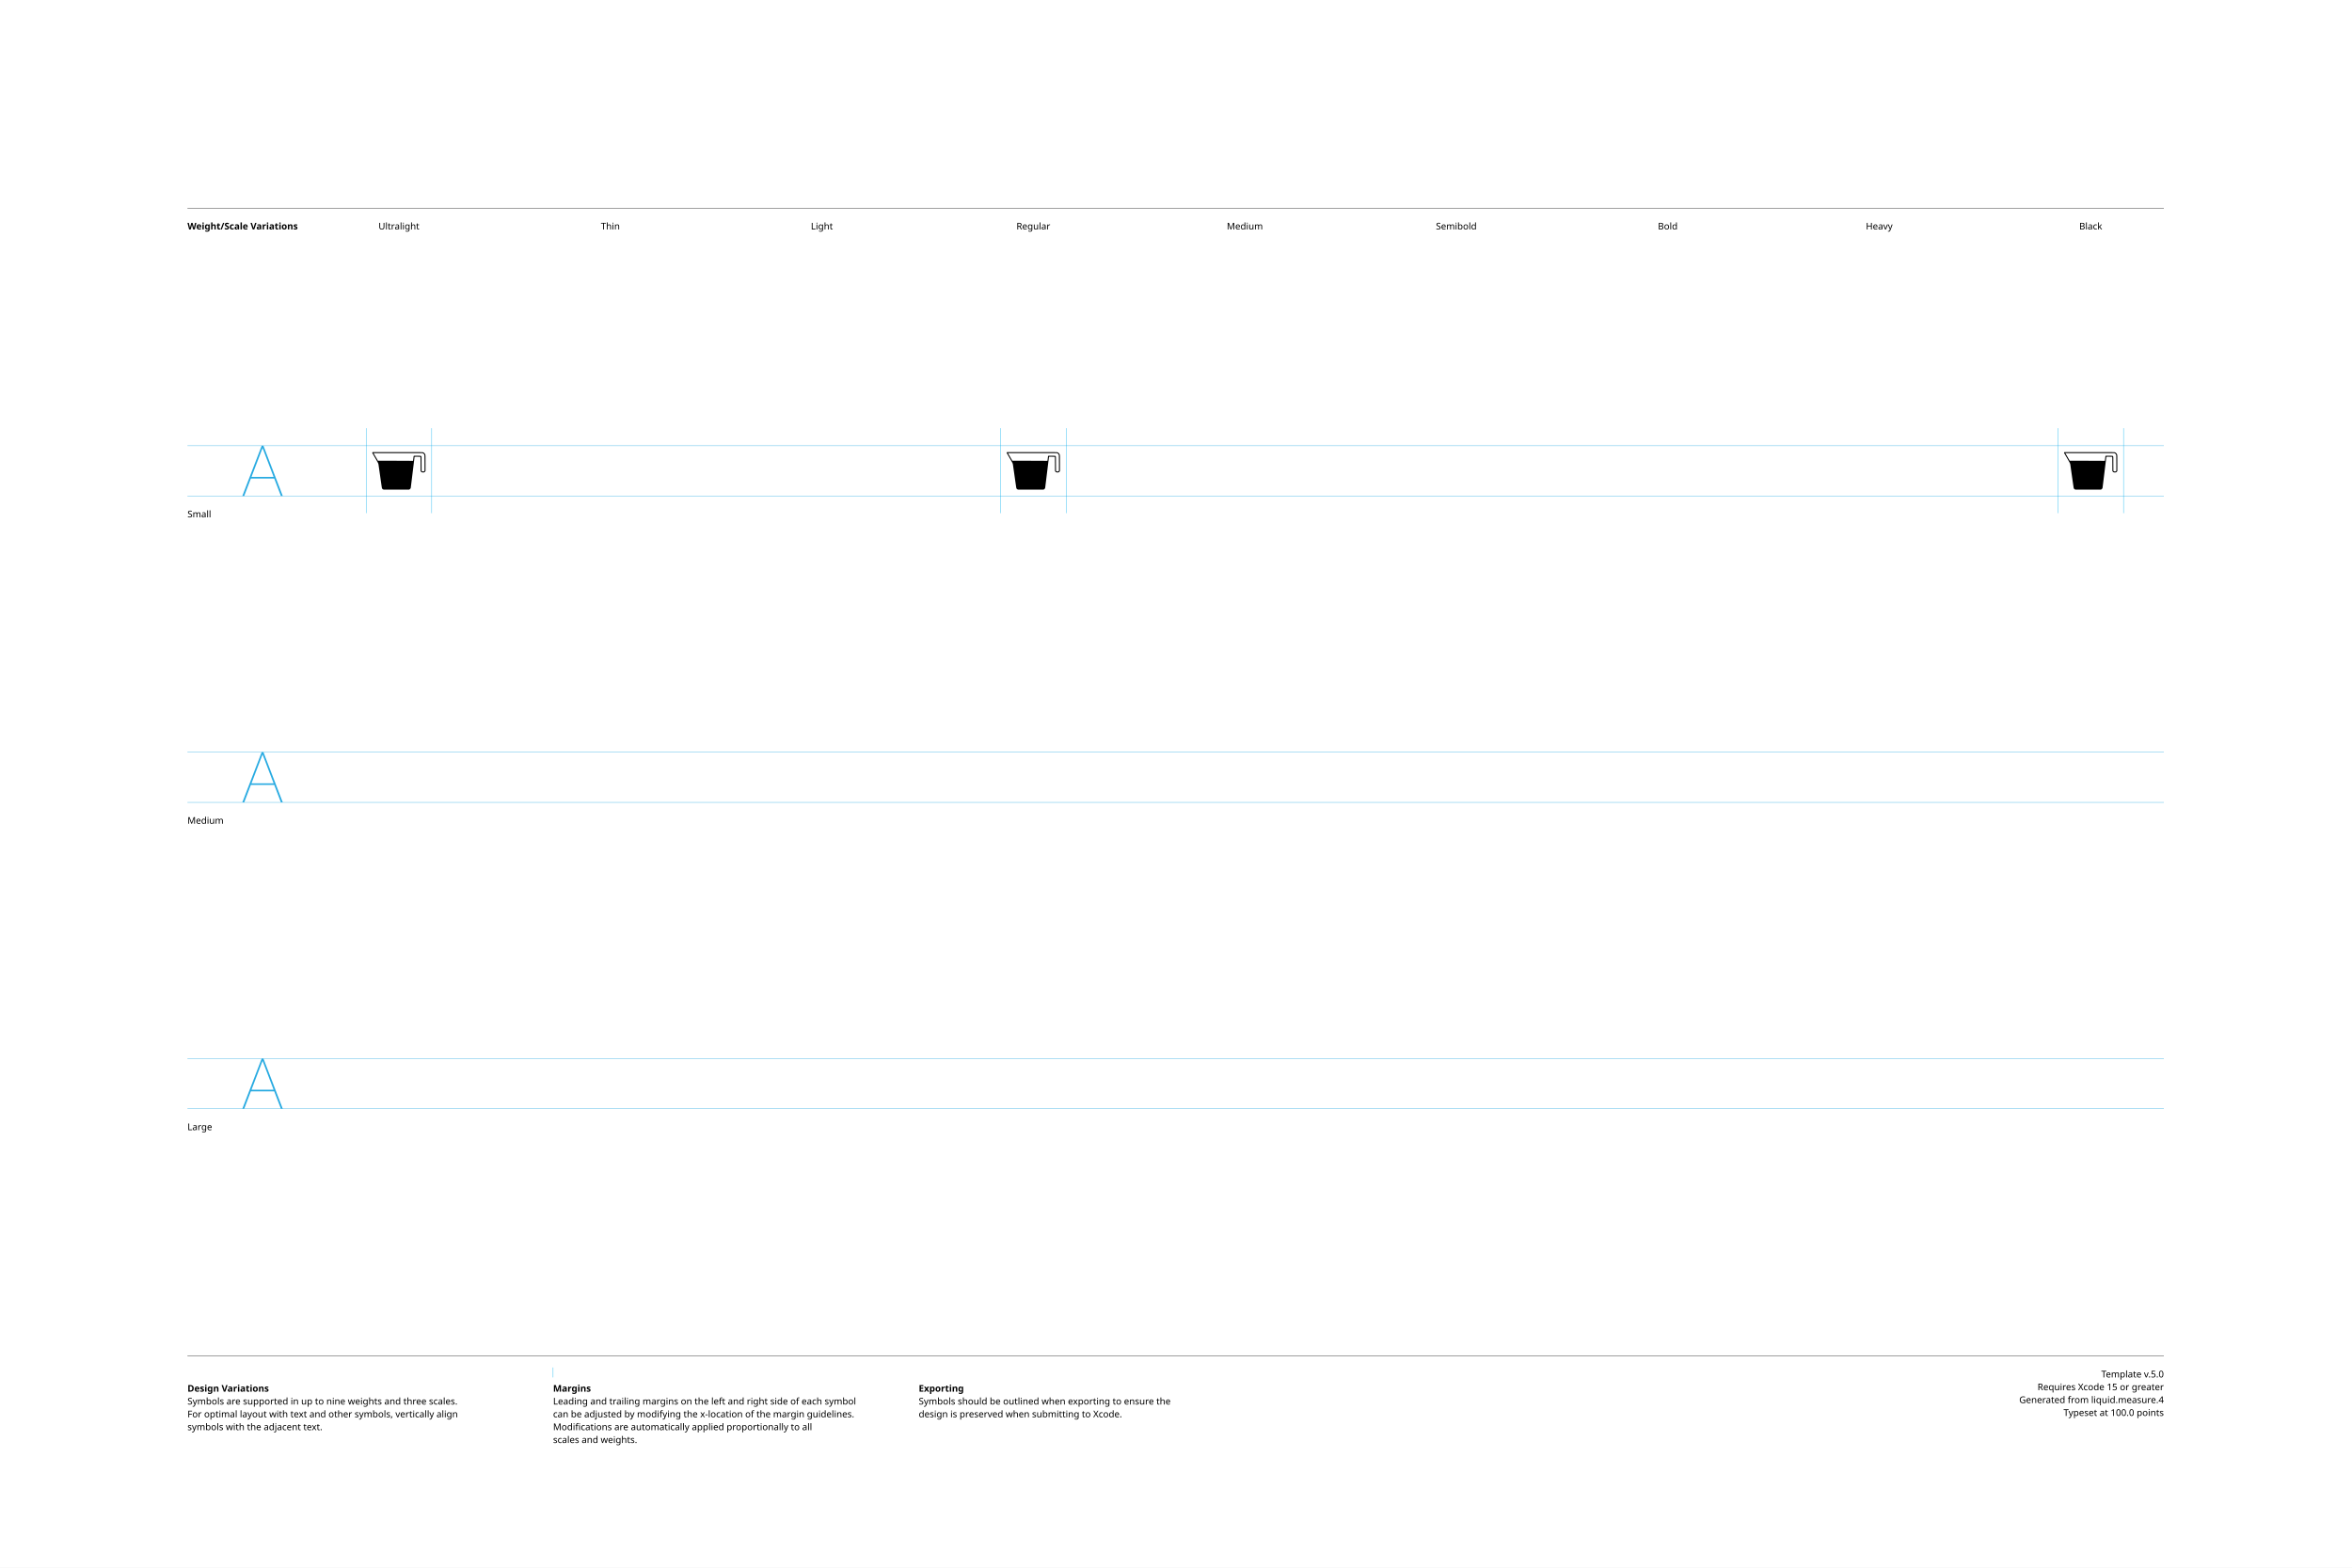
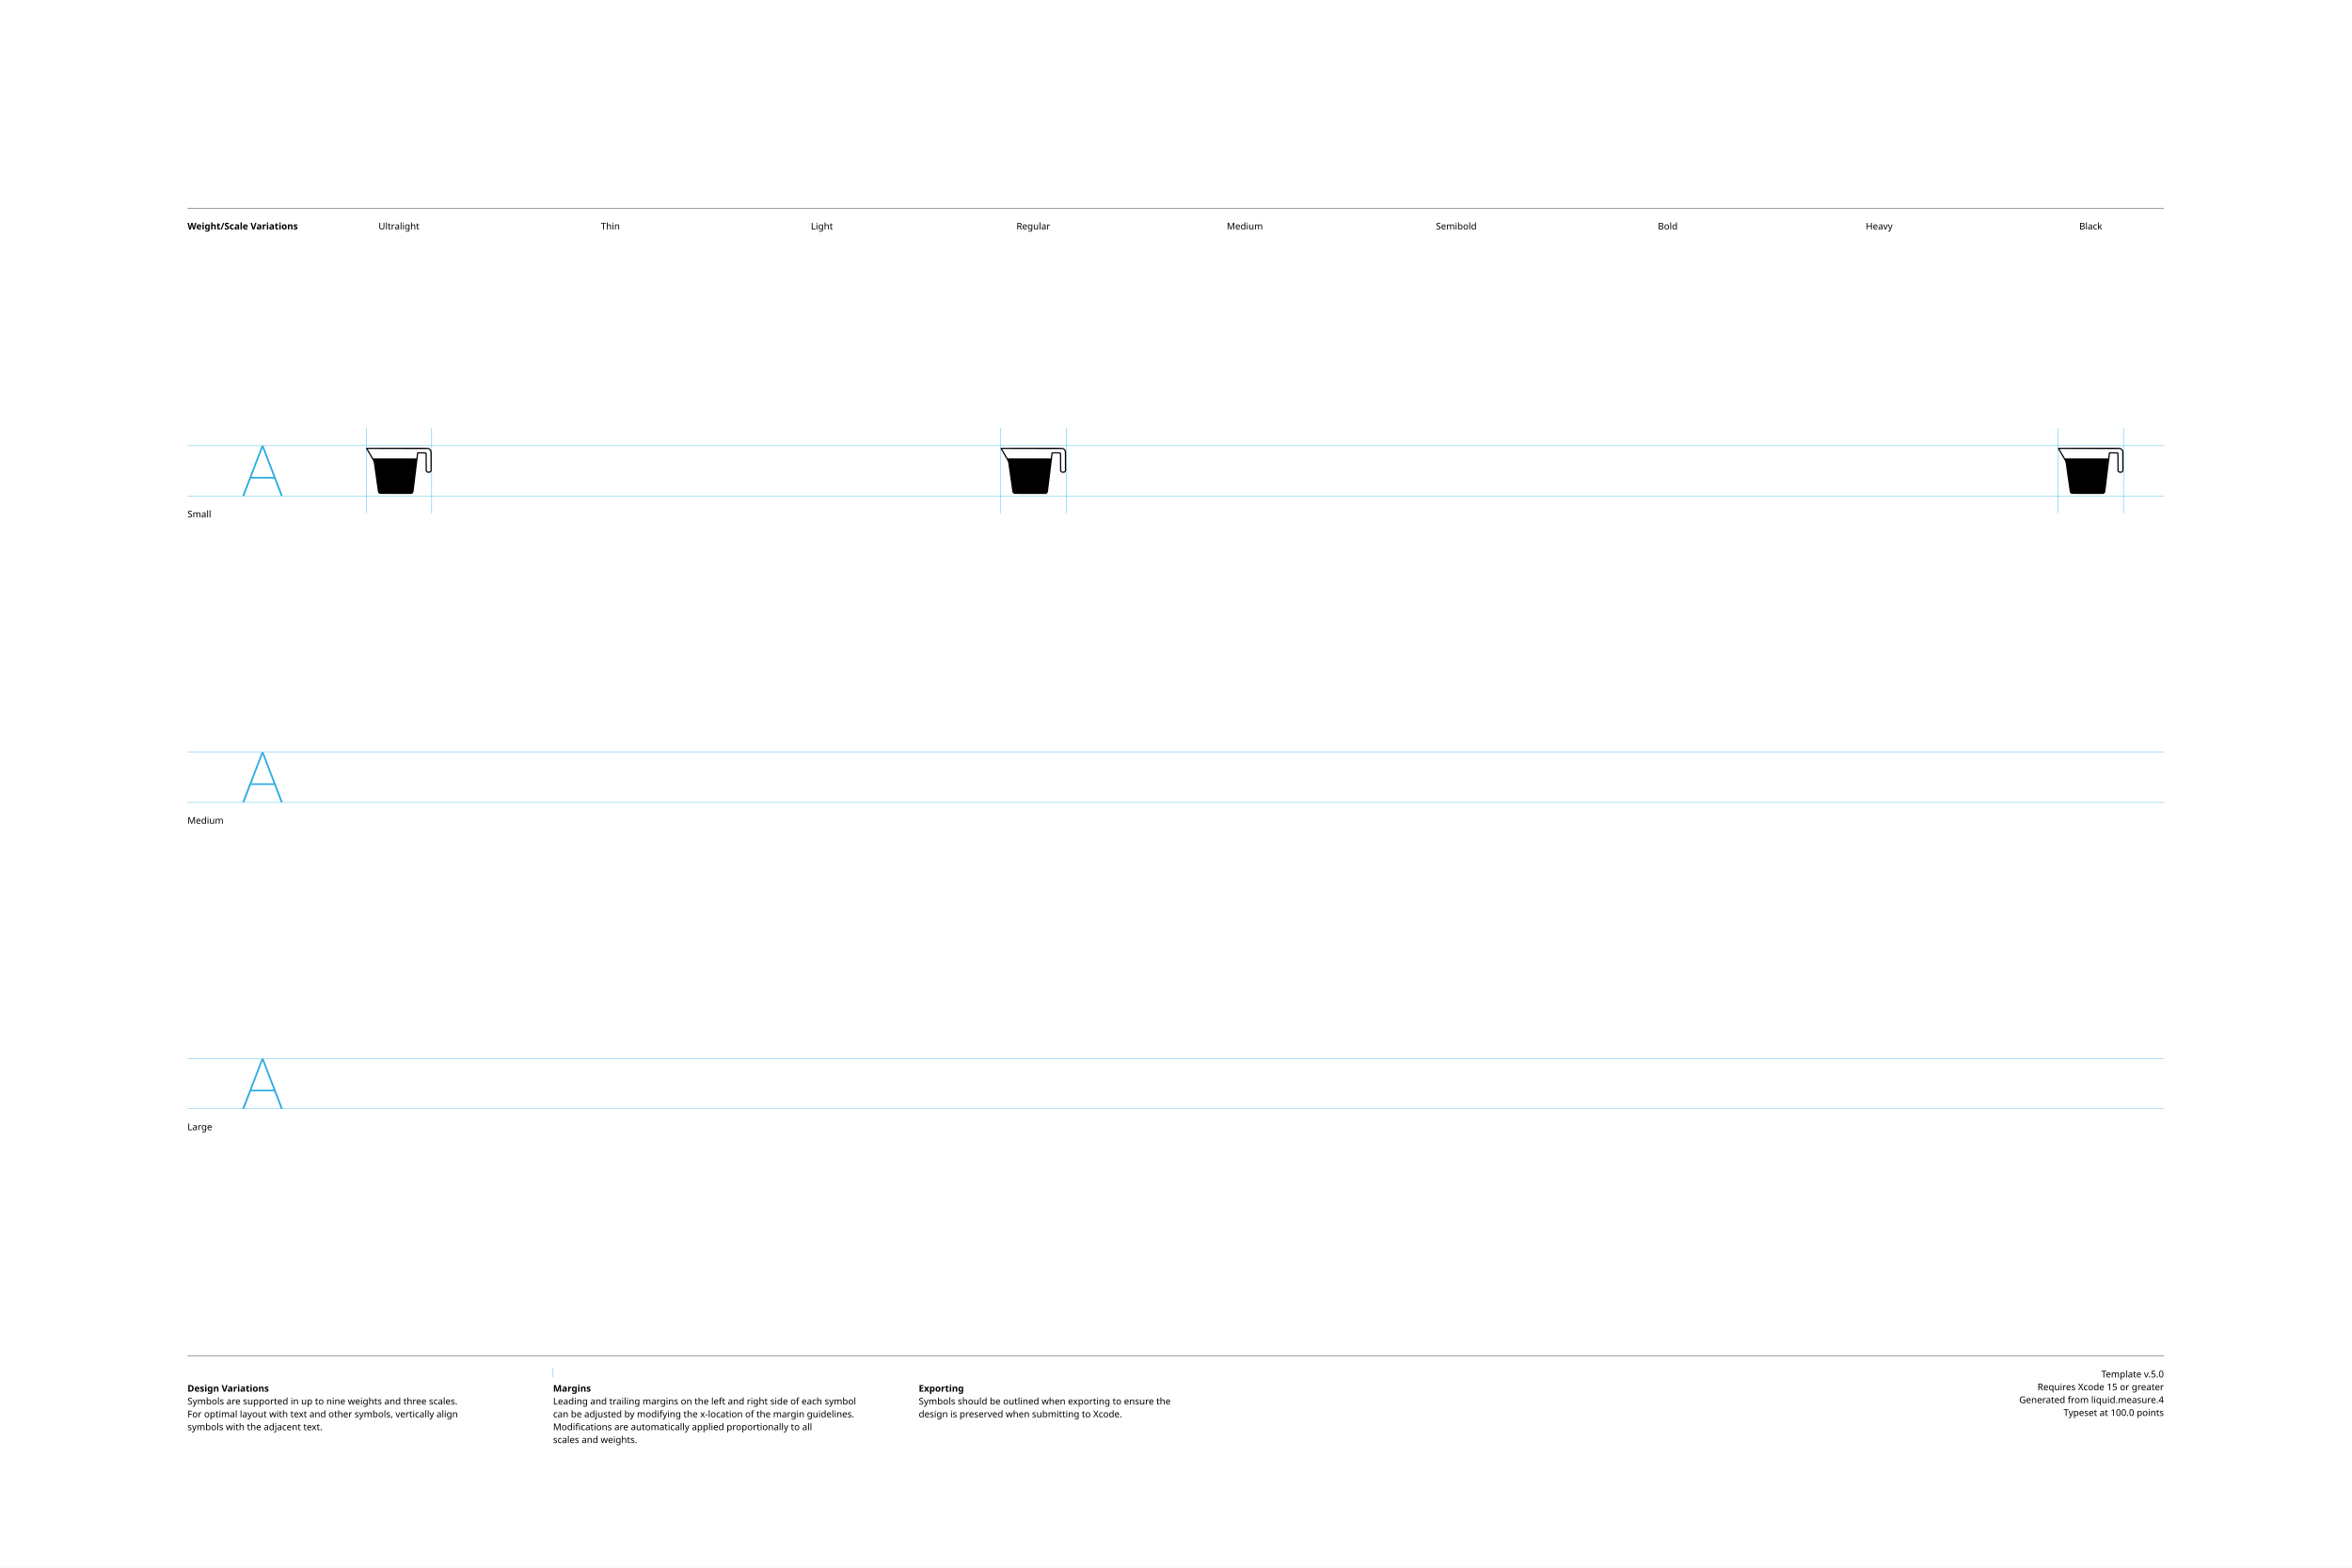
<svg xmlns="http://www.w3.org/2000/svg" version="1.1" width="3300" height="2200">
  <style>.SFSymbolsPreviewWireframe {fill:none;opacity:1.0;stroke:black;stroke-width:0.5}
</style>
  <g id="Notes">
    <rect height="2200" id="artboard" style="fill:white;opacity:1" width="3300" x="0" y="0" />
    <line style="fill:none;stroke:black;opacity:1;stroke-width:0.5;" x1="263" x2="3036" y1="292" y2="292" />
    <text style="stroke:none;fill:black;font-family:sans-serif;font-size:13;font-weight:bold;" transform="matrix(1 0 0 1 263 322)">Weight/Scale Variations</text>
    <text style="stroke:none;fill:black;font-family:sans-serif;font-size:13;text-anchor:middle;" transform="matrix(1 0 0 1 559.711 322)">Ultralight</text>
    <text style="stroke:none;fill:black;font-family:sans-serif;font-size:13;text-anchor:middle;" transform="matrix(1 0 0 1 856.422 322)">Thin</text>
    <text style="stroke:none;fill:black;font-family:sans-serif;font-size:13;text-anchor:middle;" transform="matrix(1 0 0 1 1153.13 322)">Light</text>
    <text style="stroke:none;fill:black;font-family:sans-serif;font-size:13;text-anchor:middle;" transform="matrix(1 0 0 1 1449.84 322)">Regular</text>
    <text style="stroke:none;fill:black;font-family:sans-serif;font-size:13;text-anchor:middle;" transform="matrix(1 0 0 1 1746.56 322)">Medium</text>
    <text style="stroke:none;fill:black;font-family:sans-serif;font-size:13;text-anchor:middle;" transform="matrix(1 0 0 1 2043.27 322)">Semibold</text>
    <text style="stroke:none;fill:black;font-family:sans-serif;font-size:13;text-anchor:middle;" transform="matrix(1 0 0 1 2339.98 322)">Bold</text>
    <text style="stroke:none;fill:black;font-family:sans-serif;font-size:13;text-anchor:middle;" transform="matrix(1 0 0 1 2636.69 322)">Heavy</text>
    <text style="stroke:none;fill:black;font-family:sans-serif;font-size:13;text-anchor:middle;" transform="matrix(1 0 0 1 2933.4 322)">Black</text>
    <line style="fill:none;stroke:black;opacity:1;stroke-width:0.5;" x1="263" x2="3036" y1="1903" y2="1903" />
    <text style="stroke:none;fill:black;font-family:sans-serif;font-size:13;font-weight:bold;" transform="matrix(1 0 0 1 263 1953)">Design Variations</text>
    <text style="stroke:none;fill:black;font-family:sans-serif;font-size:13;" transform="matrix(1 0 0 1 263 1971)">Symbols are supported in up to nine weights and three scales.</text>
    <text style="stroke:none;fill:black;font-family:sans-serif;font-size:13;" transform="matrix(1 0 0 1 263 1989)">For optimal layout with text and other symbols, vertically align</text>
    <text style="stroke:none;fill:black;font-family:sans-serif;font-size:13;" transform="matrix(1 0 0 1 263 2007)">symbols with the adjacent text.</text>
    <line style="fill:none;stroke:#00AEEF;stroke-width:0.5;opacity:1.0;" x1="776" x2="776" y1="1919" y2="1933" />
    <text style="stroke:none;fill:black;font-family:sans-serif;font-size:13;font-weight:bold;" transform="matrix(1 0 0 1 776 1953)">Margins</text>
    <text style="stroke:none;fill:black;font-family:sans-serif;font-size:13;" transform="matrix(1 0 0 1 776 1971)">Leading and trailing margins on the left and right side of each symbol</text>
    <text style="stroke:none;fill:black;font-family:sans-serif;font-size:13;" transform="matrix(1 0 0 1 776 1989)">can be adjusted by modifying the x-location of the margin guidelines.</text>
    <text style="stroke:none;fill:black;font-family:sans-serif;font-size:13;" transform="matrix(1 0 0 1 776 2007)">Modifications are automatically applied proportionally to all</text>
    <text style="stroke:none;fill:black;font-family:sans-serif;font-size:13;" transform="matrix(1 0 0 1 776 2025)">scales and weights.</text>
    <text style="stroke:none;fill:black;font-family:sans-serif;font-size:13;font-weight:bold;" transform="matrix(1 0 0 1 1289 1953)">Exporting</text>
    <text style="stroke:none;fill:black;font-family:sans-serif;font-size:13;" transform="matrix(1 0 0 1 1289 1971)">Symbols should be outlined when exporting to ensure the</text>
    <text style="stroke:none;fill:black;font-family:sans-serif;font-size:13;" transform="matrix(1 0 0 1 1289 1989)">design is preserved when submitting to Xcode.</text>
    <text id="template-version" style="stroke:none;fill:black;font-family:sans-serif;font-size:13;text-anchor:end;" transform="matrix(1 0 0 1 3036 1933)">Template v.5.0</text>
    <text style="stroke:none;fill:black;font-family:sans-serif;font-size:13;text-anchor:end;" transform="matrix(1 0 0 1 3036 1951)">Requires Xcode 15 or greater</text>
    <text id="descriptive-name" style="stroke:none;fill:black;font-family:sans-serif;font-size:13;text-anchor:end;" transform="matrix(1 0 0 1 3036 1969)">Generated from liquid.measure.4</text>
    <text style="stroke:none;fill:black;font-family:sans-serif;font-size:13;text-anchor:end;" transform="matrix(1 0 0 1 3036 1987)">Typeset at 100.0 points</text>
    <text style="stroke:none;fill:black;font-family:sans-serif;font-size:13;" transform="matrix(1 0 0 1 263 726)">Small</text>
    <text style="stroke:none;fill:black;font-family:sans-serif;font-size:13;" transform="matrix(1 0 0 1 263 1156)">Medium</text>
    <text style="stroke:none;fill:black;font-family:sans-serif;font-size:13;" transform="matrix(1 0 0 1 263 1586)">Large</text>
  </g>
  <g id="Guides">
    <g id="H-reference" style="fill:#27AAE1;stroke:none;" transform="matrix(1 0 0 1 339 696)">
      <path d="M0.994 0L3.638 0L29.328-67.132L30.03-67.132L30.03-70.459L28.123-70.459ZM11.688-24.48L46.981-24.48L46.231-26.729L12.438-26.729ZM55.12 0L57.764 0L30.638-70.459L29.433-70.459L29.433-67.132Z" />
    </g>
    <line id="Baseline-S" style="fill:none;stroke:#27AAE1;opacity:1;stroke-width:0.5;" x1="263" x2="3036" y1="696" y2="696" />
    <line id="Capline-S" style="fill:none;stroke:#27AAE1;opacity:1;stroke-width:0.5;" x1="263" x2="3036" y1="625.541" y2="625.541" />
    <g id="H-reference" style="fill:#27AAE1;stroke:none;" transform="matrix(1 0 0 1 339 1126)">
      <path d="M0.994 0L3.638 0L29.328-67.132L30.03-67.132L30.03-70.459L28.123-70.459ZM11.688-24.48L46.981-24.48L46.231-26.729L12.438-26.729ZM55.12 0L57.764 0L30.638-70.459L29.433-70.459L29.433-67.132Z" />
    </g>
    <line id="Baseline-M" style="fill:none;stroke:#27AAE1;opacity:1;stroke-width:0.5;" x1="263" x2="3036" y1="1126" y2="1126" />
    <line id="Capline-M" style="fill:none;stroke:#27AAE1;opacity:1;stroke-width:0.5;" x1="263" x2="3036" y1="1055.54" y2="1055.54" />
    <g id="H-reference" style="fill:#27AAE1;stroke:none;" transform="matrix(1 0 0 1 339 1556)">
      <path d="M0.994 0L3.638 0L29.328-67.132L30.03-67.132L30.03-70.459L28.123-70.459ZM11.688-24.48L46.981-24.48L46.231-26.729L12.438-26.729ZM55.12 0L57.764 0L30.638-70.459L29.433-70.459L29.433-67.132Z" />
    </g>
    <line id="Baseline-L" style="fill:none;stroke:#27AAE1;opacity:1;stroke-width:0.5;" x1="263" x2="3036" y1="1556" y2="1556" />
    <line id="Capline-L" style="fill:none;stroke:#27AAE1;opacity:1;stroke-width:0.5;" x1="263" x2="3036" y1="1485.54" y2="1485.54" />
    <line id="left-margin-Ultralight-S" style="fill:none;stroke:#00AEEF;stroke-width:0.5;opacity:1.0;" x1="513.711" x2="513.711" y1="600.785" y2="720.121" />
    <line id="right-margin-Ultralight-S" style="fill:none;stroke:#00AEEF;stroke-width:0.5;opacity:1.0;" x1="605.711" x2="605.711" y1="600.785" y2="720.121" />
    <line id="left-margin-Regular-S" style="fill:none;stroke:#00AEEF;stroke-width:0.5;opacity:1.0;" x1="1403.84" x2="1403.84" y1="600.785" y2="720.121" />
    <line id="right-margin-Regular-S" style="fill:none;stroke:#00AEEF;stroke-width:0.5;opacity:1.0;" x1="1495.84" x2="1495.84" y1="600.785" y2="720.121" />
    <line id="left-margin-Black-S" style="fill:none;stroke:#00AEEF;stroke-width:0.5;opacity:1.0;" x1="2887.4" x2="2887.4" y1="600.785" y2="720.121" />
    <line id="right-margin-Black-S" style="fill:none;stroke:#00AEEF;stroke-width:0.5;opacity:1.0;" x1="2979.4" x2="2979.4" y1="600.785" y2="720.121" />
  </g>
  <g id="Symbols">
    <g id="Ultralight-S" transform="matrix(1 0 0 1 513.711 614.7705)">
      <svg width="92" height="92" viewBox="0 0 92 92" fill="none">
        <g id="liquid.measure.4">
-           <path id="Union" fill-rule="evenodd" clip-rule="evenodd" d="M43.987 19.694C75.549 19.676 78.954 19.685 79.449 19.82C81.102 20.242 82.584 21.724 83.141 23.53C83.321 24.114 83.321 24.303 83.33 35.084V46.045L83.078 46.557C82.755 47.213 82.009 47.905 81.38 48.129C80.662 48.372 78.928 48.354 78.245 48.075C77.562 47.815 76.969 47.276 76.663 46.647L76.412 46.135L76.367 36.27C76.322 26.603 76.322 26.396 76.142 26.27C75.999 26.163 75.325 26.145 71.965 26.163L67.967 26.189L67.859 26.953C67.76 27.654 67.526 29.604 65.99 42.272C65.316 47.86 64.355 55.685 63.609 61.723C63.268 64.463 62.9 67.419 62.801 68.281C62.693 69.144 62.585 69.952 62.558 70.078C62.36 70.914 61.543 71.803 60.662 72.162L60.15 72.369L42.676 72.378C33.062 72.387 24.967 72.36 24.689 72.315C23.764 72.18 23.054 71.758 22.56 71.03C22.056 70.312 22.182 71.03 20.529 59.342C20.107 56.377 19.298 50.699 18.732 46.719C18.166 42.739 17.618 38.884 17.519 38.139C17.151 35.398 17.169 35.443 13 28.391C11.105 25.183 9.191 21.904 8.876 21.302C8.481 20.556 8.481 20.332 8.858 19.945L9.074 19.721L43.987 19.694ZM10.44 21.311C10.512 21.428 10.826 21.967 11.14 22.506C11.455 23.054 12.686 25.147 13.881 27.178C15.124 29.293 15.996 30.777 16.62 31.859L16.76 31.805H41.425C58.543 31.811 64.009 31.801 65.835 31.923C66.015 30.442 66.201 28.917 66.385 27.411L66.637 25.309L66.924 25.048L67.203 24.797H71.785C74.795 24.797 76.439 24.833 76.61 24.896C76.969 25.03 77.346 25.408 77.544 25.83C77.706 26.172 77.715 26.639 77.715 35.848C77.715 41.921 77.751 45.622 77.805 45.829C78.011 46.557 78.676 46.898 79.898 46.898C80.922 46.898 81.416 46.692 81.731 46.126L81.937 45.775V35.21C81.937 28.436 81.901 24.465 81.847 24.159C81.641 23.072 80.796 21.949 79.772 21.419L79.287 21.158L10.314 21.113L10.44 21.311Z" fill="black" />
+           <path id="Union" fill-rule="evenodd" clip-rule="evenodd" d="M43.58 13.575C82.423 13.553 86.615 13.564 87.223 13.73C89.258 14.249 91.082 16.074 91.768 18.297C91.989 19.015 91.989 19.248 92 32.516V46.006L91.69 46.636C91.292 47.444 90.374 48.295 89.6 48.571C88.716 48.87 86.582 48.848 85.742 48.505C84.901 48.184 84.171 47.521 83.795 46.747L83.486 46.117L83.43 33.976C83.375 22.079 83.375 21.824 83.154 21.669C82.977 21.536 82.148 21.514 78.012 21.536L73.092 21.569L72.959 22.509C72.838 23.372 72.55 25.771 70.659 41.362C69.83 48.24 68.647 57.871 67.729 65.301C67.309 68.674 66.856 72.312 66.734 73.373C66.601 74.435 66.469 75.43 66.435 75.585C66.192 76.613 65.186 77.708 64.102 78.15L63.472 78.404L41.965 78.415C30.134 78.426 20.171 78.393 19.829 78.338C18.69 78.172 17.816 77.652 17.208 76.757C16.589 75.872 16.744 76.757 14.709 62.371C14.189 58.722 13.194 51.734 12.498 46.835C11.801 41.937 11.127 37.193 11.005 36.276C10.552 32.903 10.574 32.958 5.443 24.278C3.11 20.331 0.755 16.295 0.368 15.554C-0.119 14.636 -0.119 14.36 0.346 13.885L0.611 13.608L43.58 13.575ZM2.292 15.565C2.38 15.709 2.767 16.372 3.154 17.036C3.541 17.71 5.056 20.287 6.527 22.786C8.057 25.389 9.13 27.215 9.898 28.548L10.07 28.48H40.427C61.494 28.487 68.221 28.476 70.469 28.625C70.69 26.803 70.918 24.926 71.146 23.073L71.455 20.486L71.809 20.165L72.152 19.855H77.791C81.496 19.855 83.519 19.9 83.729 19.977C84.171 20.143 84.636 20.607 84.879 21.127C85.078 21.547 85.089 22.122 85.089 33.456C85.089 40.931 85.133 45.486 85.2 45.741C85.454 46.636 86.272 47.057 87.776 47.057C89.037 47.057 89.645 46.802 90.032 46.106L90.286 45.674V32.671C90.286 24.334 90.242 19.446 90.176 19.07C89.921 17.733 88.882 16.35 87.621 15.698L87.024 15.377L2.137 15.322L2.292 15.565Z" fill="black" />
          <path id="Vector" d="M55.551 72.351C55.632 72.333 55.775 72.333 55.865 72.351C55.946 72.378 55.874 72.396 55.703 72.396C55.533 72.396 55.461 72.378 55.551 72.351Z" fill="white" />
        </g>
      </svg>
    </g>
    <g id="Regular-S" transform="matrix(1 0 0 1 1403.84 614.7705)">
      <svg width="92" height="92" viewBox="0 0 92 92" fill="none">
        <g id="liquid.measure.4">
-           <path id="Union" fill-rule="evenodd" clip-rule="evenodd" d="M43.987 19.694C75.549 19.676 78.954 19.685 79.449 19.82C81.102 20.242 82.584 21.724 83.141 23.53C83.321 24.114 83.321 24.303 83.33 35.084V46.045L83.078 46.557C82.755 47.213 82.009 47.905 81.38 48.129C80.662 48.372 78.928 48.354 78.245 48.075C77.562 47.815 76.969 47.276 76.663 46.647L76.412 46.135L76.367 36.27C76.322 26.603 76.322 26.396 76.142 26.27C75.999 26.163 75.325 26.145 71.965 26.163L67.967 26.189L67.859 26.953C67.76 27.654 67.526 29.604 65.99 42.272C65.316 47.86 64.355 55.685 63.609 61.723C63.268 64.463 62.9 67.419 62.801 68.281C62.693 69.144 62.585 69.952 62.558 70.078C62.36 70.914 61.543 71.803 60.662 72.162L60.15 72.369L42.676 72.378C33.062 72.387 24.967 72.36 24.689 72.315C23.764 72.18 23.054 71.758 22.56 71.03C22.056 70.312 22.182 71.03 20.529 59.342C20.107 56.377 19.298 50.699 18.732 46.719C18.166 42.739 17.618 38.884 17.519 38.139C17.151 35.398 17.169 35.443 13 28.391C11.105 25.183 9.191 21.904 8.876 21.302C8.481 20.556 8.481 20.332 8.858 19.945L9.074 19.721L43.987 19.694ZM10.44 21.311C10.512 21.428 10.826 21.967 11.14 22.506C11.455 23.054 12.686 25.147 13.881 27.178C15.124 29.293 15.996 30.777 16.62 31.859L16.76 31.805H41.425C58.543 31.811 64.009 31.801 65.835 31.923C66.015 30.442 66.201 28.917 66.385 27.411L66.637 25.309L66.924 25.048L67.203 24.797H71.785C74.795 24.797 76.439 24.833 76.61 24.896C76.969 25.03 77.346 25.408 77.544 25.83C77.706 26.172 77.715 26.639 77.715 35.848C77.715 41.921 77.751 45.622 77.805 45.829C78.011 46.557 78.676 46.898 79.898 46.898C80.922 46.898 81.416 46.692 81.731 46.126L81.937 45.775V35.21C81.937 28.436 81.901 24.465 81.847 24.159C81.641 23.072 80.796 21.949 79.772 21.419L79.287 21.158L10.314 21.113L10.44 21.311Z" fill="black" />
+           <path id="Union" fill-rule="evenodd" clip-rule="evenodd" d="M43.58 13.575C82.423 13.553 86.615 13.564 87.223 13.73C89.258 14.249 91.082 16.074 91.768 18.297C91.989 19.015 91.989 19.248 92 32.516V46.006L91.69 46.636C91.292 47.444 90.374 48.295 89.6 48.571C88.716 48.87 86.582 48.848 85.742 48.505C84.901 48.184 84.171 47.521 83.795 46.747L83.486 46.117L83.43 33.976C83.375 22.079 83.375 21.824 83.154 21.669C82.977 21.536 82.148 21.514 78.012 21.536L73.092 21.569L72.959 22.509C72.838 23.372 72.55 25.771 70.659 41.362C69.83 48.24 68.647 57.871 67.729 65.301C67.309 68.674 66.856 72.312 66.734 73.373C66.601 74.435 66.469 75.43 66.435 75.585C66.192 76.613 65.186 77.708 64.102 78.15L63.472 78.404L41.965 78.415C30.134 78.426 20.171 78.393 19.829 78.338C18.69 78.172 17.816 77.652 17.208 76.757C16.589 75.872 16.744 76.757 14.709 62.371C14.189 58.722 13.194 51.734 12.498 46.835C11.801 41.937 11.127 37.193 11.005 36.276C10.552 32.903 10.574 32.958 5.443 24.278C3.11 20.331 0.755 16.295 0.368 15.554C-0.119 14.636 -0.119 14.36 0.346 13.885L0.611 13.608L43.58 13.575ZM2.292 15.565C2.38 15.709 2.767 16.372 3.154 17.036C3.541 17.71 5.056 20.287 6.527 22.786C8.057 25.389 9.13 27.215 9.898 28.548L10.07 28.48H40.427C61.494 28.487 68.221 28.476 70.469 28.625C70.69 26.803 70.918 24.926 71.146 23.073L71.455 20.486L71.809 20.165L72.152 19.855H77.791C81.496 19.855 83.519 19.9 83.729 19.977C84.171 20.143 84.636 20.607 84.879 21.127C85.078 21.547 85.089 22.122 85.089 33.456C85.089 40.931 85.133 45.486 85.2 45.741C85.454 46.636 86.272 47.057 87.776 47.057C89.037 47.057 89.645 46.802 90.032 46.106L90.286 45.674V32.671C90.286 24.334 90.242 19.446 90.176 19.07C89.921 17.733 88.882 16.35 87.621 15.698L87.024 15.377L2.137 15.322L2.292 15.565Z" fill="black" />
          <path id="Vector" d="M55.551 72.351C55.632 72.333 55.775 72.333 55.865 72.351C55.946 72.378 55.874 72.396 55.703 72.396C55.533 72.396 55.461 72.378 55.551 72.351Z" fill="white" />
        </g>
      </svg>
    </g>
    <g id="Black-S" transform="matrix(1 0 0 1 2887.4 614.7705)">
      <svg width="92" height="92" viewBox="0 0 92 92" fill="none">
        <g id="liquid.measure.4">
-           <path id="Union" fill-rule="evenodd" clip-rule="evenodd" d="M43.987 19.694C75.549 19.676 78.954 19.685 79.449 19.82C81.102 20.242 82.584 21.724 83.141 23.53C83.321 24.114 83.321 24.303 83.33 35.084V46.045L83.078 46.557C82.755 47.213 82.009 47.905 81.38 48.129C80.662 48.372 78.928 48.354 78.245 48.075C77.562 47.815 76.969 47.276 76.663 46.647L76.412 46.135L76.367 36.27C76.322 26.603 76.322 26.396 76.142 26.27C75.999 26.163 75.325 26.145 71.965 26.163L67.967 26.189L67.859 26.953C67.76 27.654 67.526 29.604 65.99 42.272C65.316 47.86 64.355 55.685 63.609 61.723C63.268 64.463 62.9 67.419 62.801 68.281C62.693 69.144 62.585 69.952 62.558 70.078C62.36 70.914 61.543 71.803 60.662 72.162L60.15 72.369L42.676 72.378C33.062 72.387 24.967 72.36 24.689 72.315C23.764 72.18 23.054 71.758 22.56 71.03C22.056 70.312 22.182 71.03 20.529 59.342C20.107 56.377 19.298 50.699 18.732 46.719C18.166 42.739 17.618 38.884 17.519 38.139C17.151 35.398 17.169 35.443 13 28.391C11.105 25.183 9.191 21.904 8.876 21.302C8.481 20.556 8.481 20.332 8.858 19.945L9.074 19.721L43.987 19.694ZM10.44 21.311C10.512 21.428 10.826 21.967 11.14 22.506C11.455 23.054 12.686 25.147 13.881 27.178C15.124 29.293 15.996 30.777 16.62 31.859L16.76 31.805H41.425C58.543 31.811 64.009 31.801 65.835 31.923C66.015 30.442 66.201 28.917 66.385 27.411L66.637 25.309L66.924 25.048L67.203 24.797H71.785C74.795 24.797 76.439 24.833 76.61 24.896C76.969 25.03 77.346 25.408 77.544 25.83C77.706 26.172 77.715 26.639 77.715 35.848C77.715 41.921 77.751 45.622 77.805 45.829C78.011 46.557 78.676 46.898 79.898 46.898C80.922 46.898 81.416 46.692 81.731 46.126L81.937 45.775V35.21C81.937 28.436 81.901 24.465 81.847 24.159C81.641 23.072 80.796 21.949 79.772 21.419L79.287 21.158L10.314 21.113L10.44 21.311Z" fill="black" />
+           <path id="Union" fill-rule="evenodd" clip-rule="evenodd" d="M43.58 13.575C82.423 13.553 86.615 13.564 87.223 13.73C89.258 14.249 91.082 16.074 91.768 18.297C91.989 19.015 91.989 19.248 92 32.516V46.006L91.69 46.636C91.292 47.444 90.374 48.295 89.6 48.571C88.716 48.87 86.582 48.848 85.742 48.505C84.901 48.184 84.171 47.521 83.795 46.747L83.486 46.117L83.43 33.976C83.375 22.079 83.375 21.824 83.154 21.669C82.977 21.536 82.148 21.514 78.012 21.536L73.092 21.569L72.959 22.509C72.838 23.372 72.55 25.771 70.659 41.362C69.83 48.24 68.647 57.871 67.729 65.301C67.309 68.674 66.856 72.312 66.734 73.373C66.601 74.435 66.469 75.43 66.435 75.585C66.192 76.613 65.186 77.708 64.102 78.15L63.472 78.404L41.965 78.415C30.134 78.426 20.171 78.393 19.829 78.338C18.69 78.172 17.816 77.652 17.208 76.757C16.589 75.872 16.744 76.757 14.709 62.371C14.189 58.722 13.194 51.734 12.498 46.835C11.801 41.937 11.127 37.193 11.005 36.276C10.552 32.903 10.574 32.958 5.443 24.278C3.11 20.331 0.755 16.295 0.368 15.554C-0.119 14.636 -0.119 14.36 0.346 13.885L0.611 13.608L43.58 13.575ZM2.292 15.565C2.38 15.709 2.767 16.372 3.154 17.036C3.541 17.71 5.056 20.287 6.527 22.786C8.057 25.389 9.13 27.215 9.898 28.548L10.07 28.48H40.427C61.494 28.487 68.221 28.476 70.469 28.625C70.69 26.803 70.918 24.926 71.146 23.073L71.455 20.486L71.809 20.165L72.152 19.855H77.791C81.496 19.855 83.519 19.9 83.729 19.977C84.171 20.143 84.636 20.607 84.879 21.127C85.078 21.547 85.089 22.122 85.089 33.456C85.089 40.931 85.133 45.486 85.2 45.741C85.454 46.636 86.272 47.057 87.776 47.057C89.037 47.057 89.645 46.802 90.032 46.106L90.286 45.674V32.671C90.286 24.334 90.242 19.446 90.176 19.07C89.921 17.733 88.882 16.35 87.621 15.698L87.024 15.377L2.137 15.322L2.292 15.565Z" fill="black" />
          <path id="Vector" d="M55.551 72.351C55.632 72.333 55.775 72.333 55.865 72.351C55.946 72.378 55.874 72.396 55.703 72.396C55.533 72.396 55.461 72.378 55.551 72.351Z" fill="white" />
        </g>
      </svg>
    </g>
  </g>
</svg>
